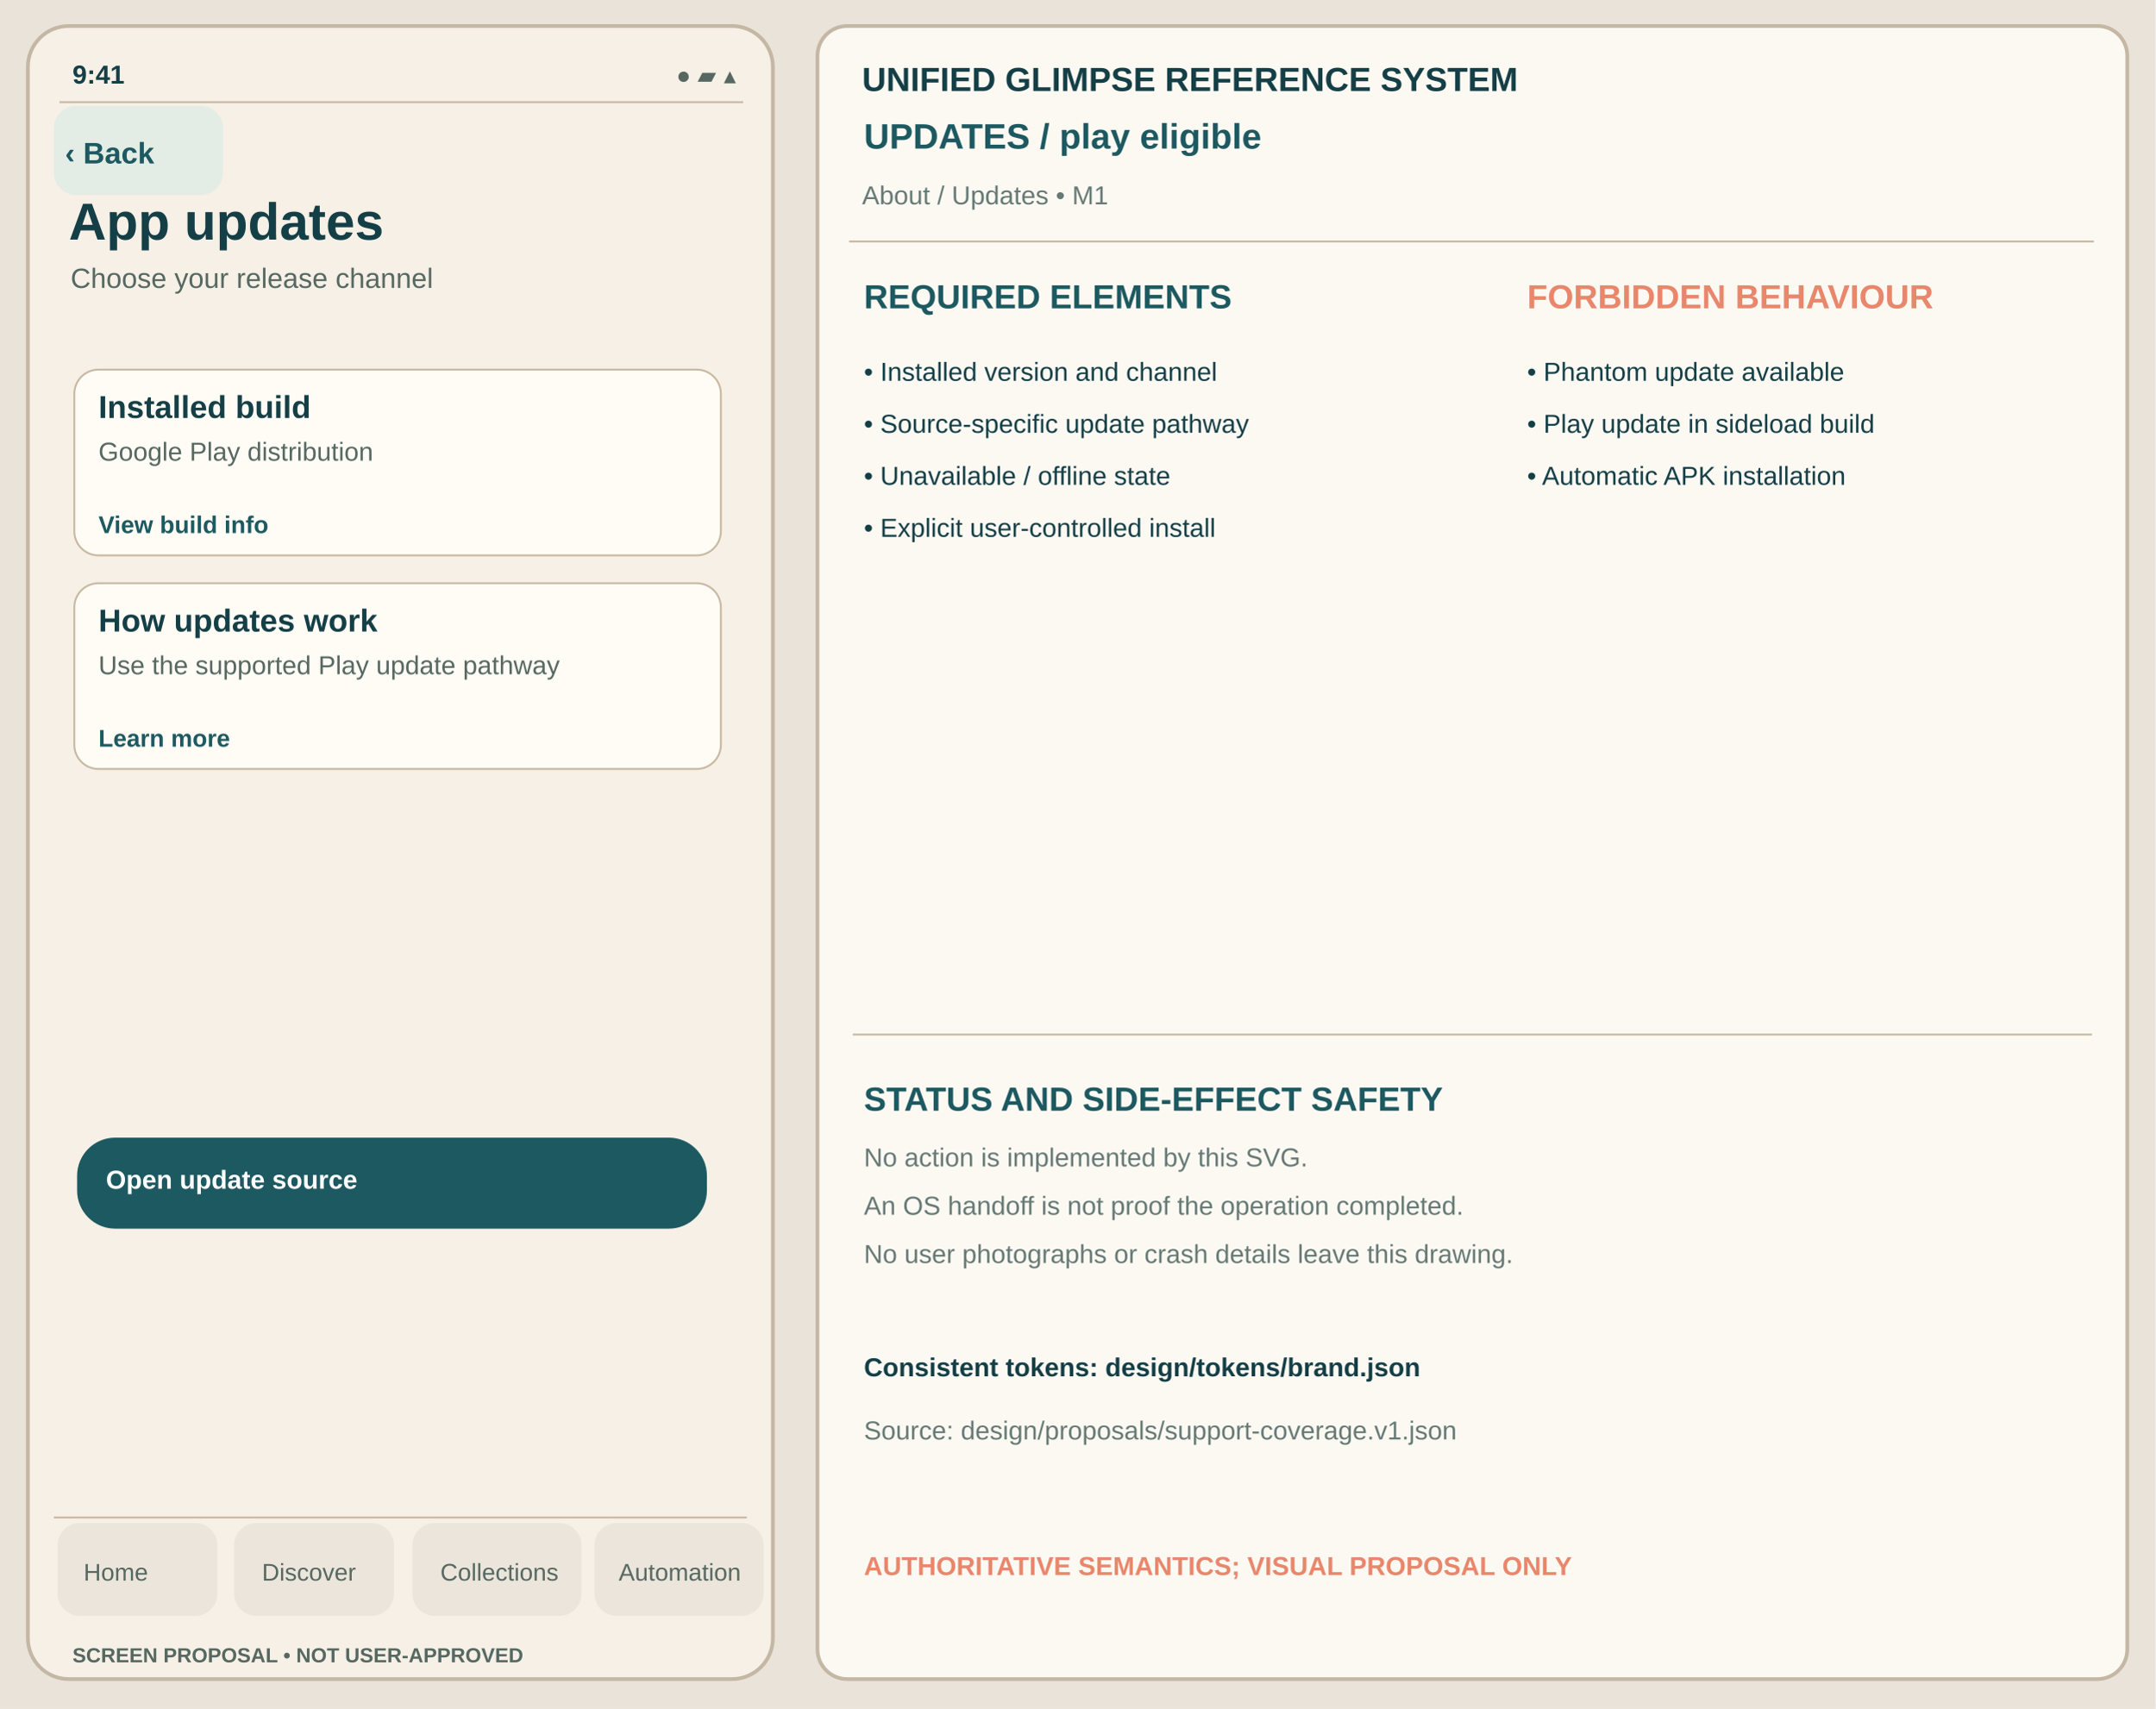
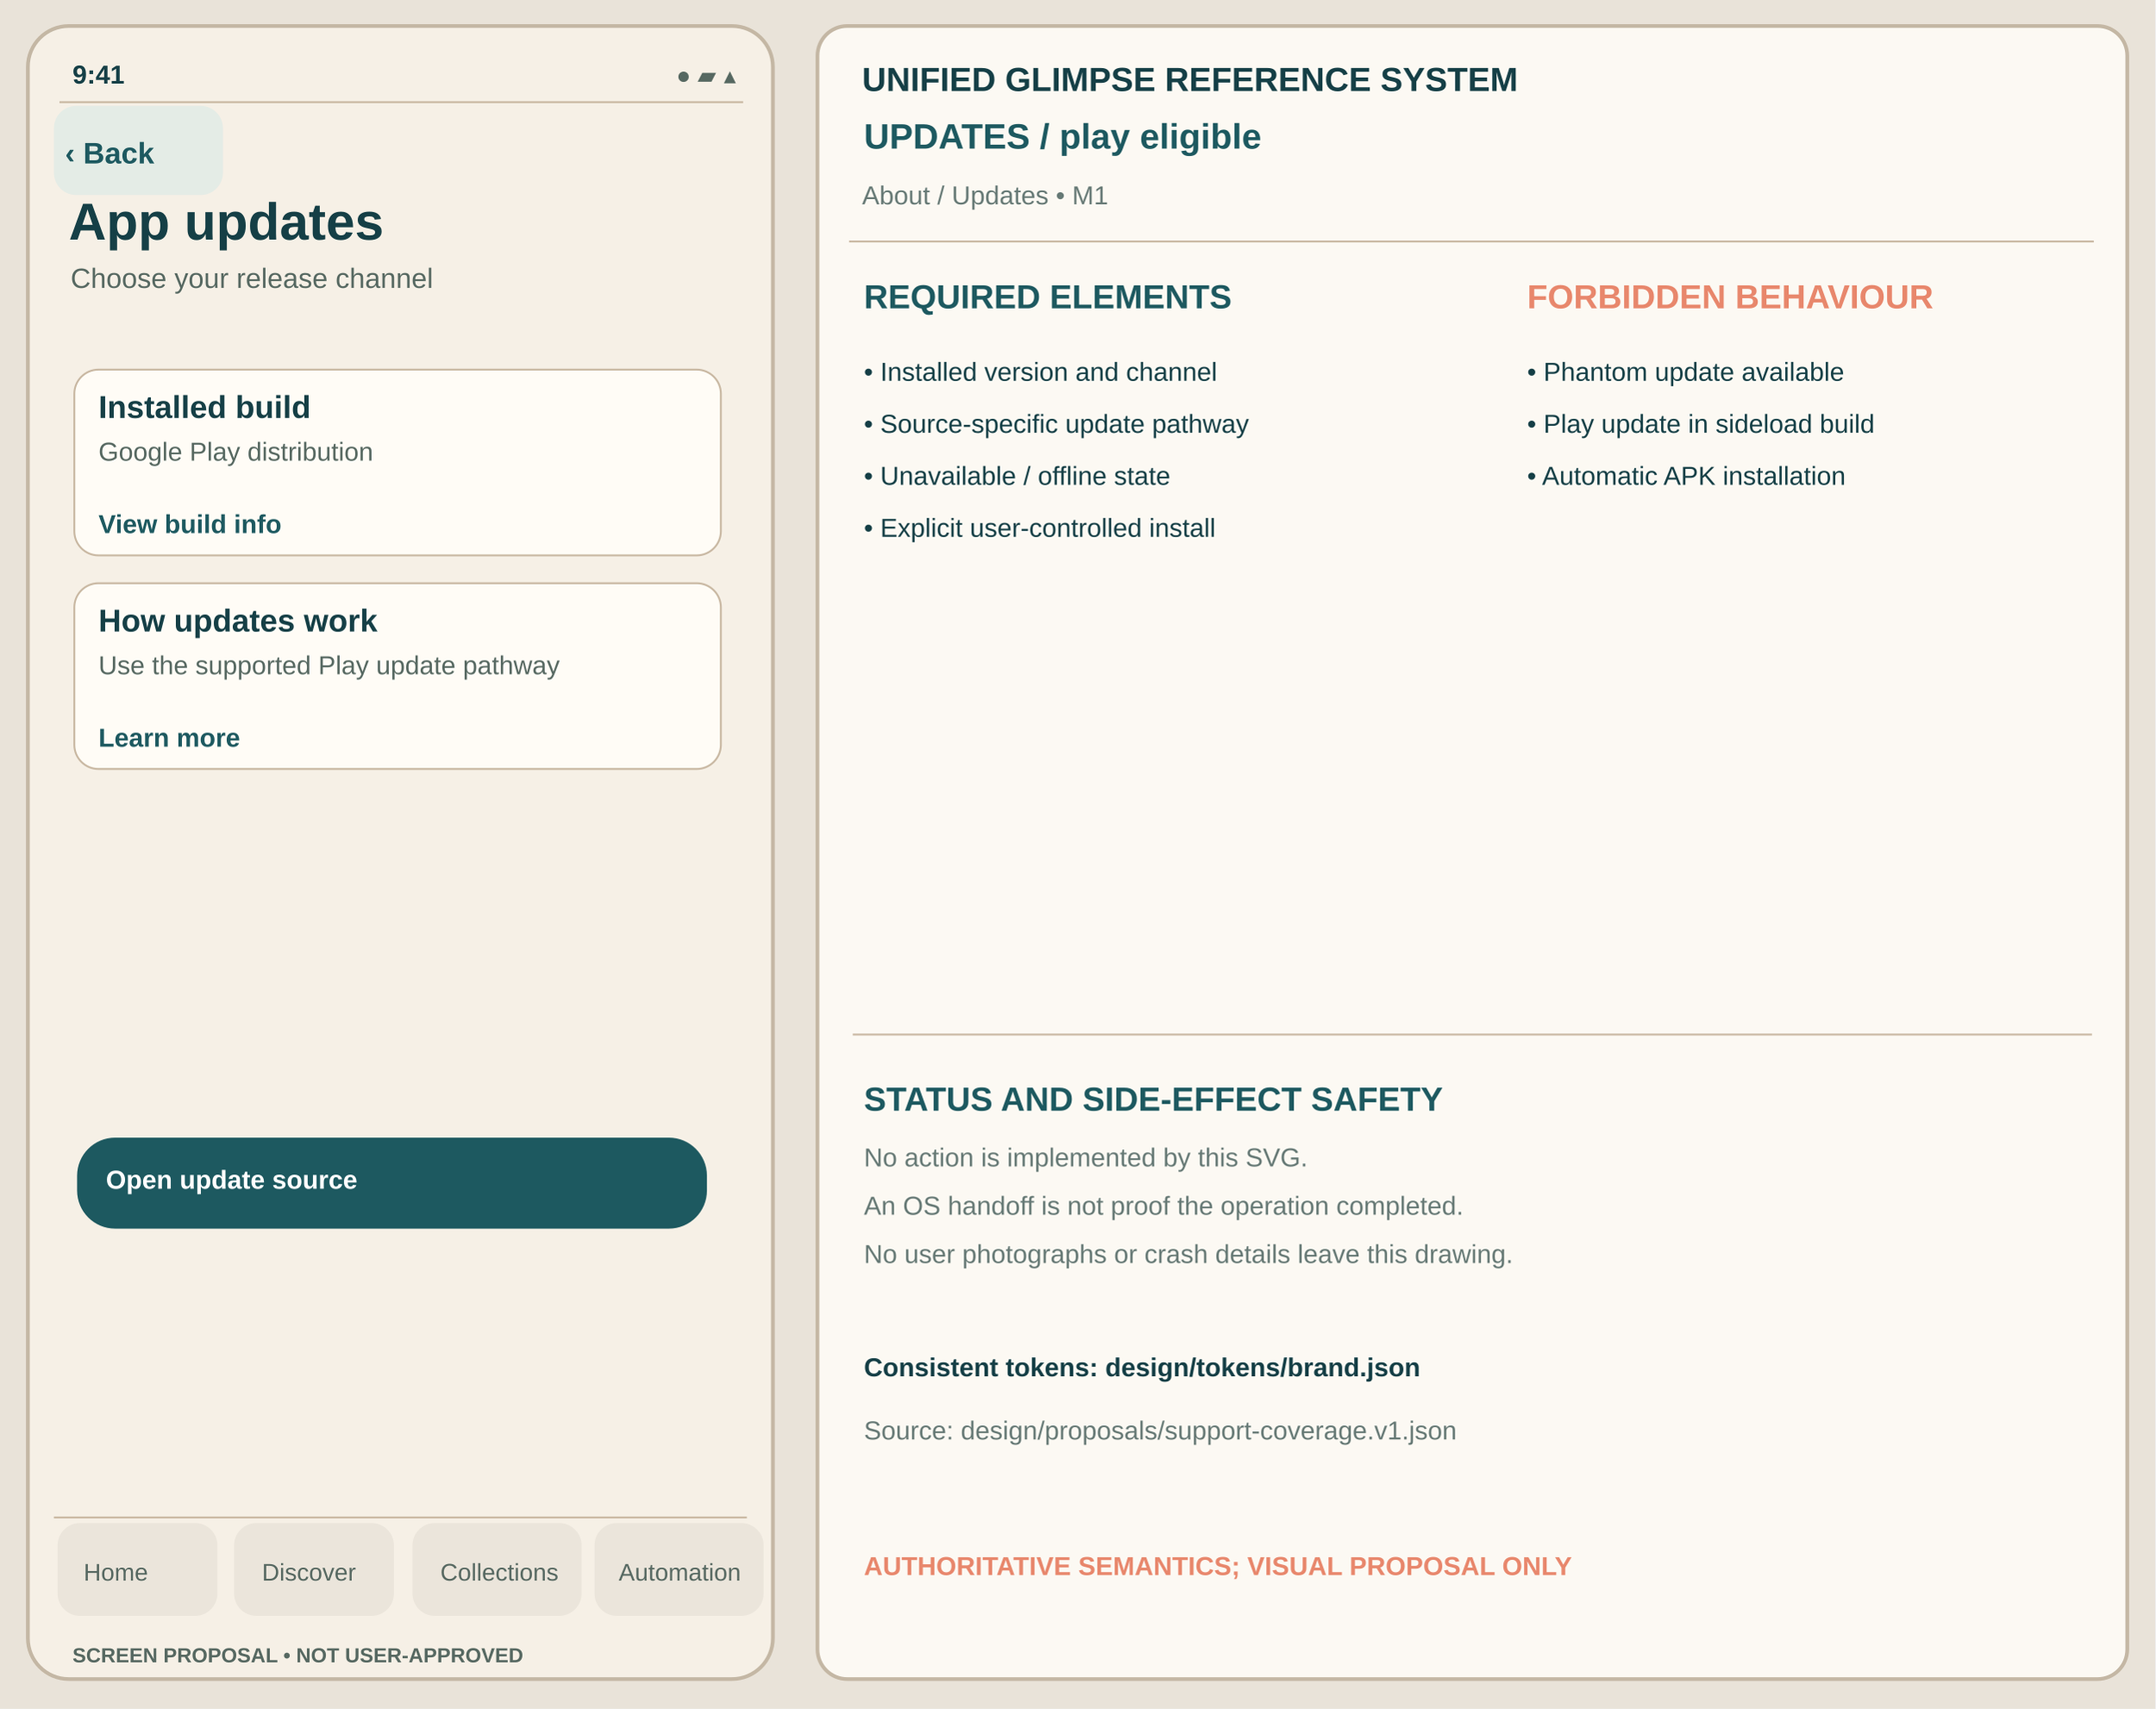
<svg xmlns="http://www.w3.org/2000/svg" viewBox="0 0 1160 920" width="1160" height="920" role="img" aria-label="App updates play-eligible unapproved Glimpse visual reference">
  <rect width="1160" height="920" fill="#E9E3D9" />
  <rect x="15" y="14" width="401" height="890" rx="22" fill="#F6F0E6" stroke="#C4B7A4" stroke-width="2" />
  <text x="39" y="45" font-family="Arial,Helvetica,sans-serif" fill="#153F46" font-size="14" font-weight="600">9:41</text>
  <text x="364" y="45" font-family="Arial,Helvetica,sans-serif" fill="#566861" font-size="13" font-weight="400">●  ▰  ▴</text>
  <path d="M32 55h368" stroke="#C8B7A1" />
  <rect x="29" y="57" width="91" height="48" rx="12" fill="#E4ECE6" data-control="back" data-focus-order="1" data-hit-width="91" data-hit-height="48" />
  <text x="35" y="88" font-family="Arial,Helvetica,sans-serif" fill="#1D5960" font-size="16" font-weight="650">‹ Back</text>
  <text x="37" y="129" font-family="Arial,Helvetica,sans-serif" fill="#153F46" font-size="28" font-weight="700">App updates</text>
  <text x="38" y="155" font-family="Arial,Helvetica,sans-serif" fill="#566861" font-size="15" font-weight="400">Choose your release channel</text>
  <g id="support-body" transform="translate(0,-24)">
-     <rect x="40" y="223" width="348" height="100" rx="13" fill="#FFFCF6" stroke="#C8B7A1" stroke-width="1" />
+     <rect data-control="card-view-build-info" data-focus-order="2" data-hit-width="348" data-hit-height="100" data-action-label="View build info" x="40" y="223" width="348" height="100" rx="13" fill="#FFFCF6" stroke="#C8B7A1" stroke-width="1" />
    <text x="53" y="249" font-family="Arial,Helvetica,sans-serif" fill="#153F46" font-size="17" font-weight="650">Installed build</text>
    <text x="53" y="272" font-family="Arial,Helvetica,sans-serif" fill="#566861" font-size="14" font-weight="400">Google Play distribution</text>
-     <text x="53" y="311" font-family="Arial,Helvetica,sans-serif" fill="#1D5960" font-size="13" font-weight="650">View build info</text>
-     <rect x="40" y="338" width="348" height="100" rx="13" fill="#FFFCF6" stroke="#C8B7A1" stroke-width="1" />
+     <text x="53" y="311" font-family="Arial,Helvetica,sans-serif" fill="#1D5960" font-size="14" font-weight="650">View build info</text>
+     <rect data-control="card-learn-more" data-focus-order="3" data-hit-width="348" data-hit-height="100" data-action-label="Learn more" x="40" y="338" width="348" height="100" rx="13" fill="#FFFCF6" stroke="#C8B7A1" stroke-width="1" />
    <text x="53" y="364" font-family="Arial,Helvetica,sans-serif" fill="#153F46" font-size="17" font-weight="650">How updates work</text>
    <text x="53" y="387" font-family="Arial,Helvetica,sans-serif" fill="#566861" font-size="14" font-weight="400">Use the supported Play update pathway</text>
-     <text x="53" y="426" font-family="Arial,Helvetica,sans-serif" fill="#1D5960" font-size="13" font-weight="650">Learn more</text>
-     <rect x="42" y="637" width="338" height="48" rx="20" fill="#1D5960" stroke="#1D5960" stroke-width="1" />
+     <text x="53" y="426" font-family="Arial,Helvetica,sans-serif" fill="#1D5960" font-size="14" font-weight="650">Learn more</text>
+     <rect x="42" y="637" width="338" height="48" rx="20" fill="#1D5960" stroke="#1D5960" stroke-width="1" data-control="task-open-update-source" data-focus-order="10" data-hit-width="338" data-hit-height="48" data-action-label="Open update source" />
    <text x="57" y="664" font-family="Arial,Helvetica,sans-serif" fill="#FFFFFF" font-size="14" font-weight="650">Open update source</text>
  </g>
  <path d="M29 817h373" stroke="#C8B7A1" />
  <g id="support-navigation" aria-label="Four tab destinations; static touch region proposal only">
    <rect x="31" y="820" width="86" height="50" rx="12" fill="#EBE5DB" data-control="nav-home" data-focus-order="90" data-hit-width="86" data-hit-height="50" />
    <rect x="126" y="820" width="86" height="50" rx="12" fill="#EBE5DB" data-control="nav-discover" data-focus-order="91" data-hit-width="86" data-hit-height="50" />
    <rect x="222" y="820" width="91" height="50" rx="12" fill="#EBE5DB" data-control="nav-collections" data-focus-order="92" data-hit-width="91" data-hit-height="50" />
    <rect x="320" y="820" width="91" height="50" rx="12" fill="#EBE5DB" data-control="nav-automation" data-focus-order="93" data-hit-width="91" data-hit-height="50" />
  </g>
  <text x="45" y="851" font-family="Arial,Helvetica,sans-serif" fill="#566861" font-size="13" font-weight="500">Home</text>
  <text x="141" y="851" font-family="Arial,Helvetica,sans-serif" fill="#566861" font-size="13" font-weight="500">Discover</text>
  <text x="237" y="851" font-family="Arial,Helvetica,sans-serif" fill="#566861" font-size="13" font-weight="500">Collections</text>
  <text x="333" y="851" font-family="Arial,Helvetica,sans-serif" fill="#566861" font-size="13" font-weight="500">Automation</text>
  <text x="39" y="895" font-family="Arial,Helvetica,sans-serif" fill="#566861" font-size="11" font-weight="650">SCREEN PROPOSAL • NOT USER-APPROVED</text>
  <rect x="440" y="14" width="705" height="890" rx="16" fill="#FCF9F3" stroke="#C4B7A4" stroke-width="2" />
  <text x="464" y="49" font-family="Arial,Helvetica,sans-serif" fill="#153F46" font-size="18" font-weight="700">UNIFIED GLIMPSE REFERENCE SYSTEM</text>
  <text x="465" y="80" font-family="Arial,Helvetica,sans-serif" fill="#1D5960" font-size="19" font-weight="650">UPDATES  /  play eligible</text>
  <text x="464" y="110" font-family="Arial,Helvetica,sans-serif" fill="#667975" font-size="14" font-weight="400">About / Updates  •  M1</text>
  <path d="M457 130h670" stroke="#C8B7A1" />
  <text x="465" y="166" font-family="Arial,Helvetica,sans-serif" fill="#1D5960" font-size="18" font-weight="700">REQUIRED ELEMENTS</text>
  <text x="822" y="166" font-family="Arial,Helvetica,sans-serif" fill="#E8876C" font-size="18" font-weight="700">FORBIDDEN BEHAVIOUR</text>
  <text x="465" y="205" font-family="Arial,Helvetica,sans-serif" fill="#153F46" font-size="14" font-weight="400">• Installed version and channel</text>
  <text x="465" y="233" font-family="Arial,Helvetica,sans-serif" fill="#153F46" font-size="14" font-weight="400">• Source-specific update pathway</text>
  <text x="465" y="261" font-family="Arial,Helvetica,sans-serif" fill="#153F46" font-size="14" font-weight="400">• Unavailable / offline state</text>
  <text x="465" y="289" font-family="Arial,Helvetica,sans-serif" fill="#153F46" font-size="14" font-weight="400">• Explicit user-controlled install</text>
  <text x="822" y="205" font-family="Arial,Helvetica,sans-serif" fill="#153F46" font-size="14" font-weight="400">• Phantom update available</text>
  <text x="822" y="233" font-family="Arial,Helvetica,sans-serif" fill="#153F46" font-size="14" font-weight="400">• Play update in sideload build</text>
  <text x="822" y="261" font-family="Arial,Helvetica,sans-serif" fill="#153F46" font-size="14" font-weight="400">• Automatic APK installation</text>
  <path d="M459 557h667" stroke="#C8B7A1" />
  <text x="465" y="598" font-family="Arial,Helvetica,sans-serif" fill="#1D5960" font-size="18" font-weight="700">STATUS AND SIDE-EFFECT SAFETY</text>
  <text x="465" y="628" font-family="Arial,Helvetica,sans-serif" fill="#667975" font-size="14" font-weight="400">No action is implemented by this SVG.</text>
  <text x="465" y="654" font-family="Arial,Helvetica,sans-serif" fill="#667975" font-size="14" font-weight="400">An OS handoff is not proof the operation completed.</text>
  <text x="465" y="680" font-family="Arial,Helvetica,sans-serif" fill="#667975" font-size="14" font-weight="400">No user photographs or crash details leave this drawing.</text>
  <text x="465" y="741" font-family="Arial,Helvetica,sans-serif" fill="#153F46" font-size="14" font-weight="650">Consistent tokens: design/tokens/brand.json</text>
  <text x="465" y="775" font-family="Arial,Helvetica,sans-serif" fill="#667975" font-size="14" font-weight="400">Source: design/proposals/support-coverage.v1.json</text>
  <text x="465" y="848" font-family="Arial,Helvetica,sans-serif" fill="#E8876C" font-size="14" font-weight="700">AUTHORITATIVE SEMANTICS; VISUAL PROPOSAL ONLY</text>
</svg>
